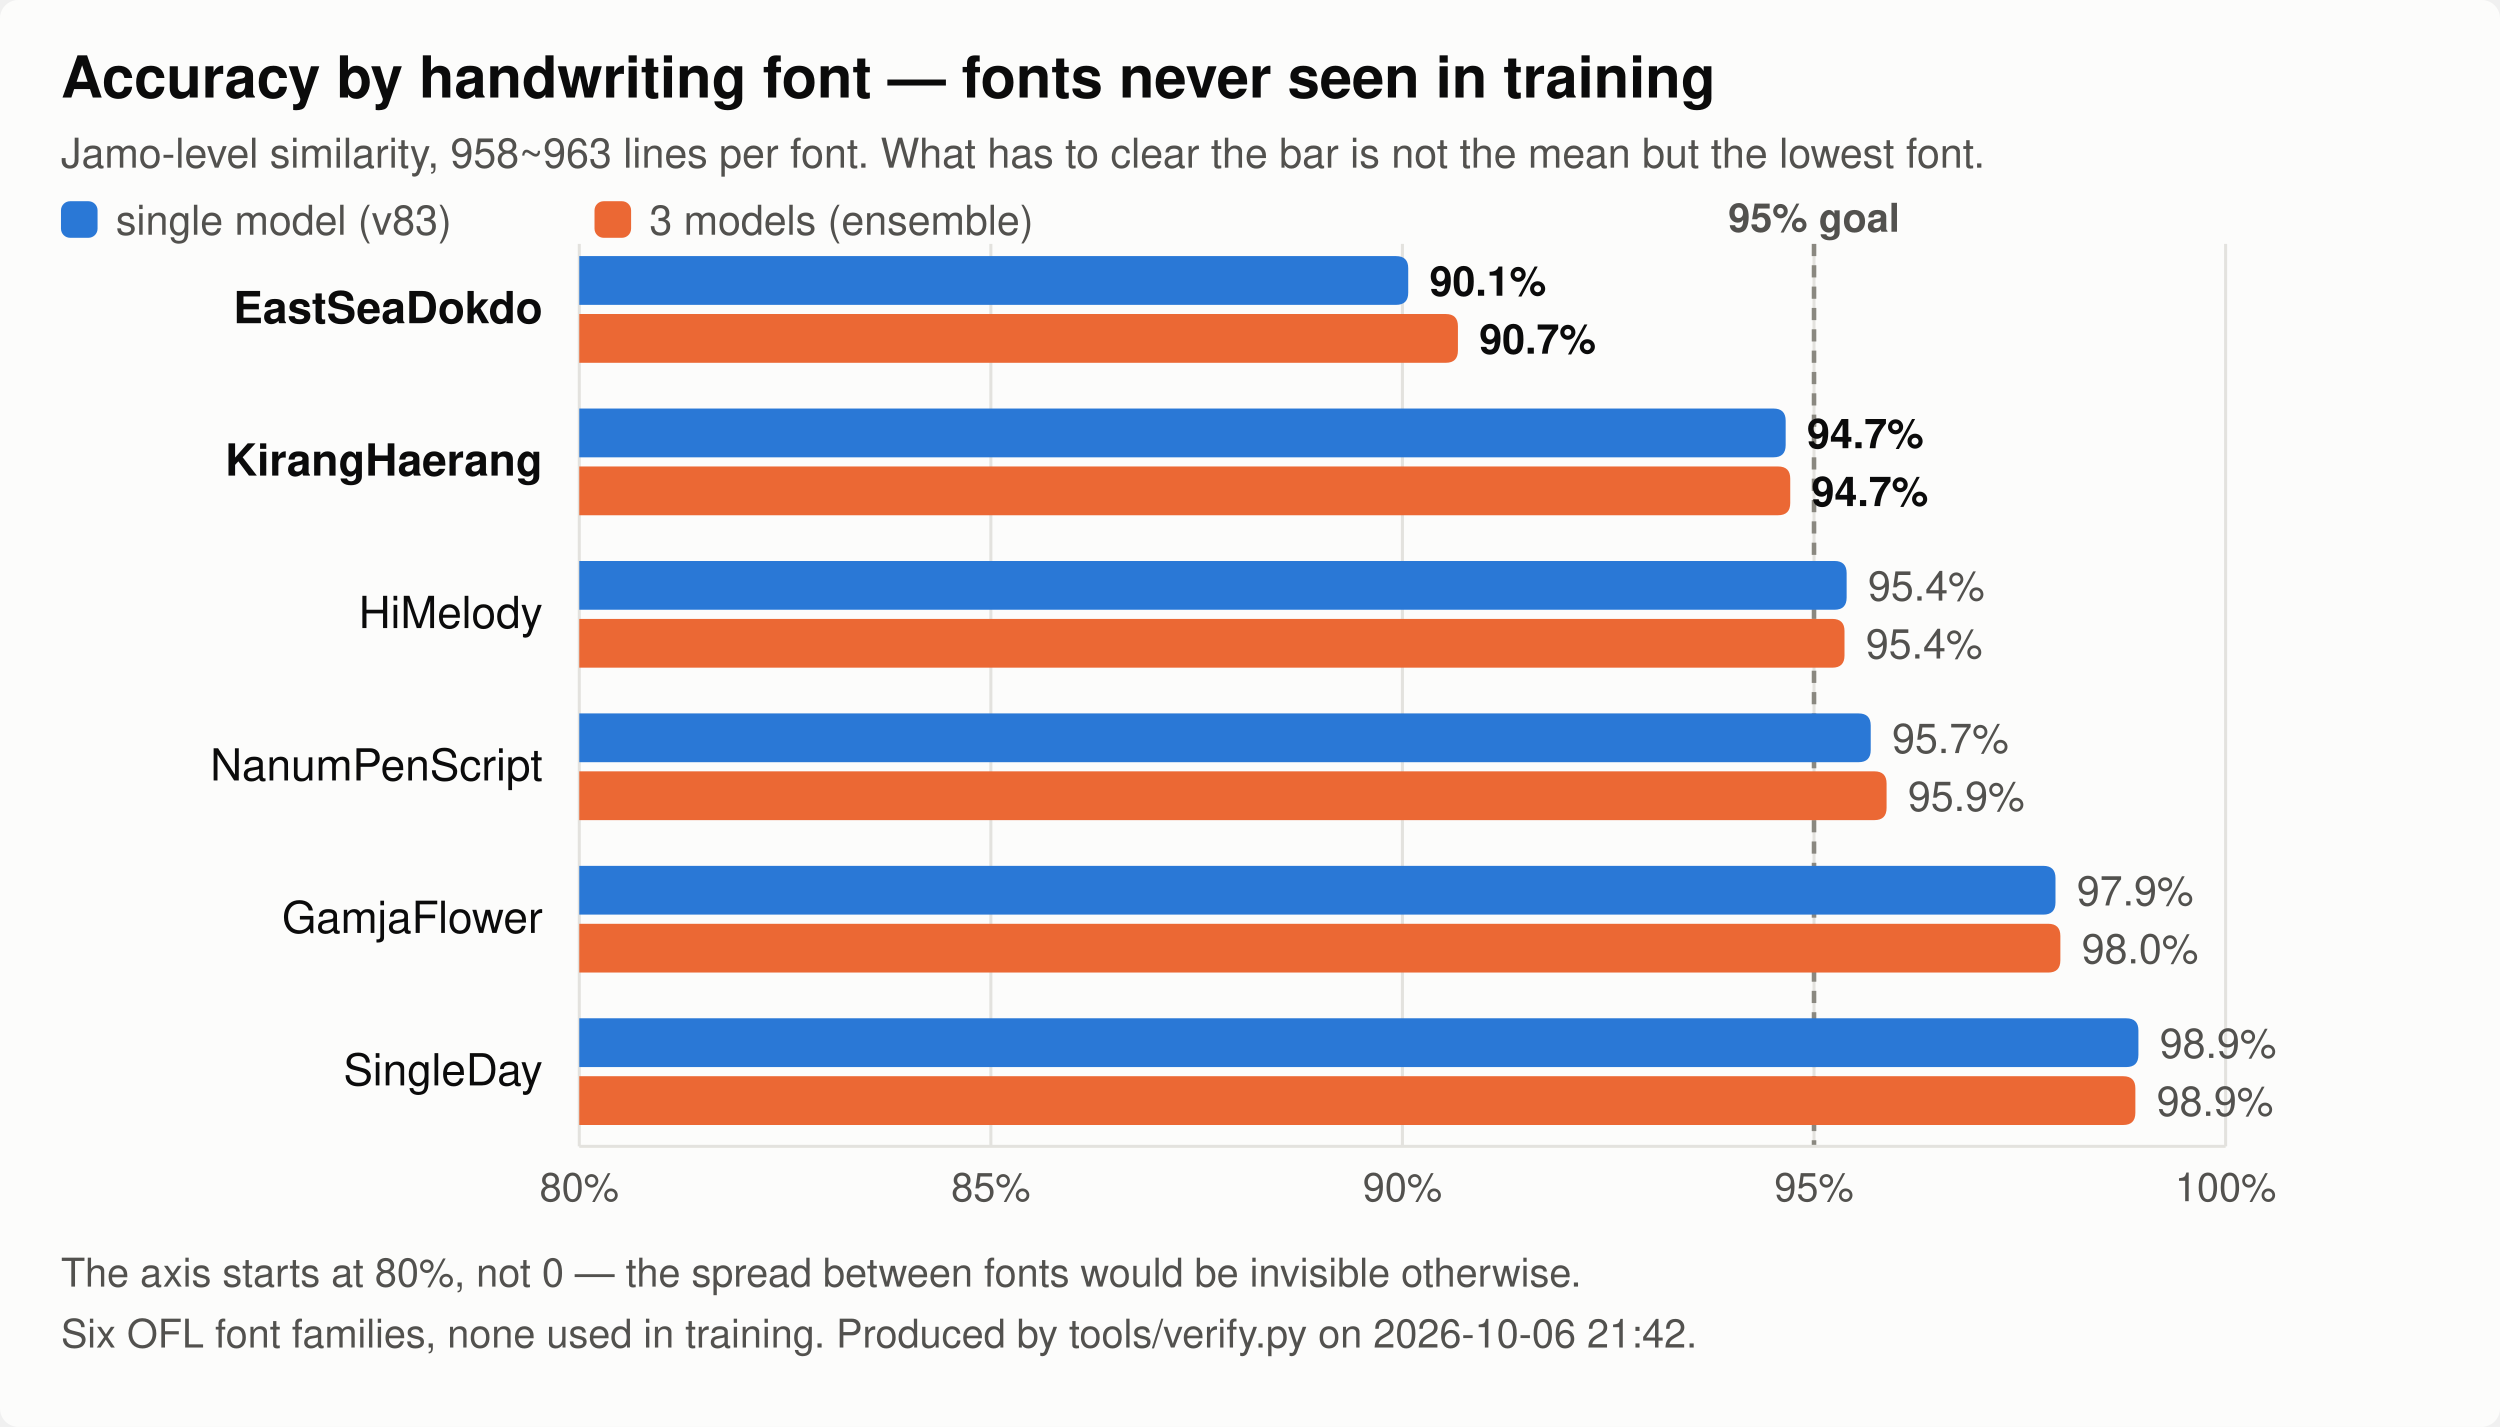
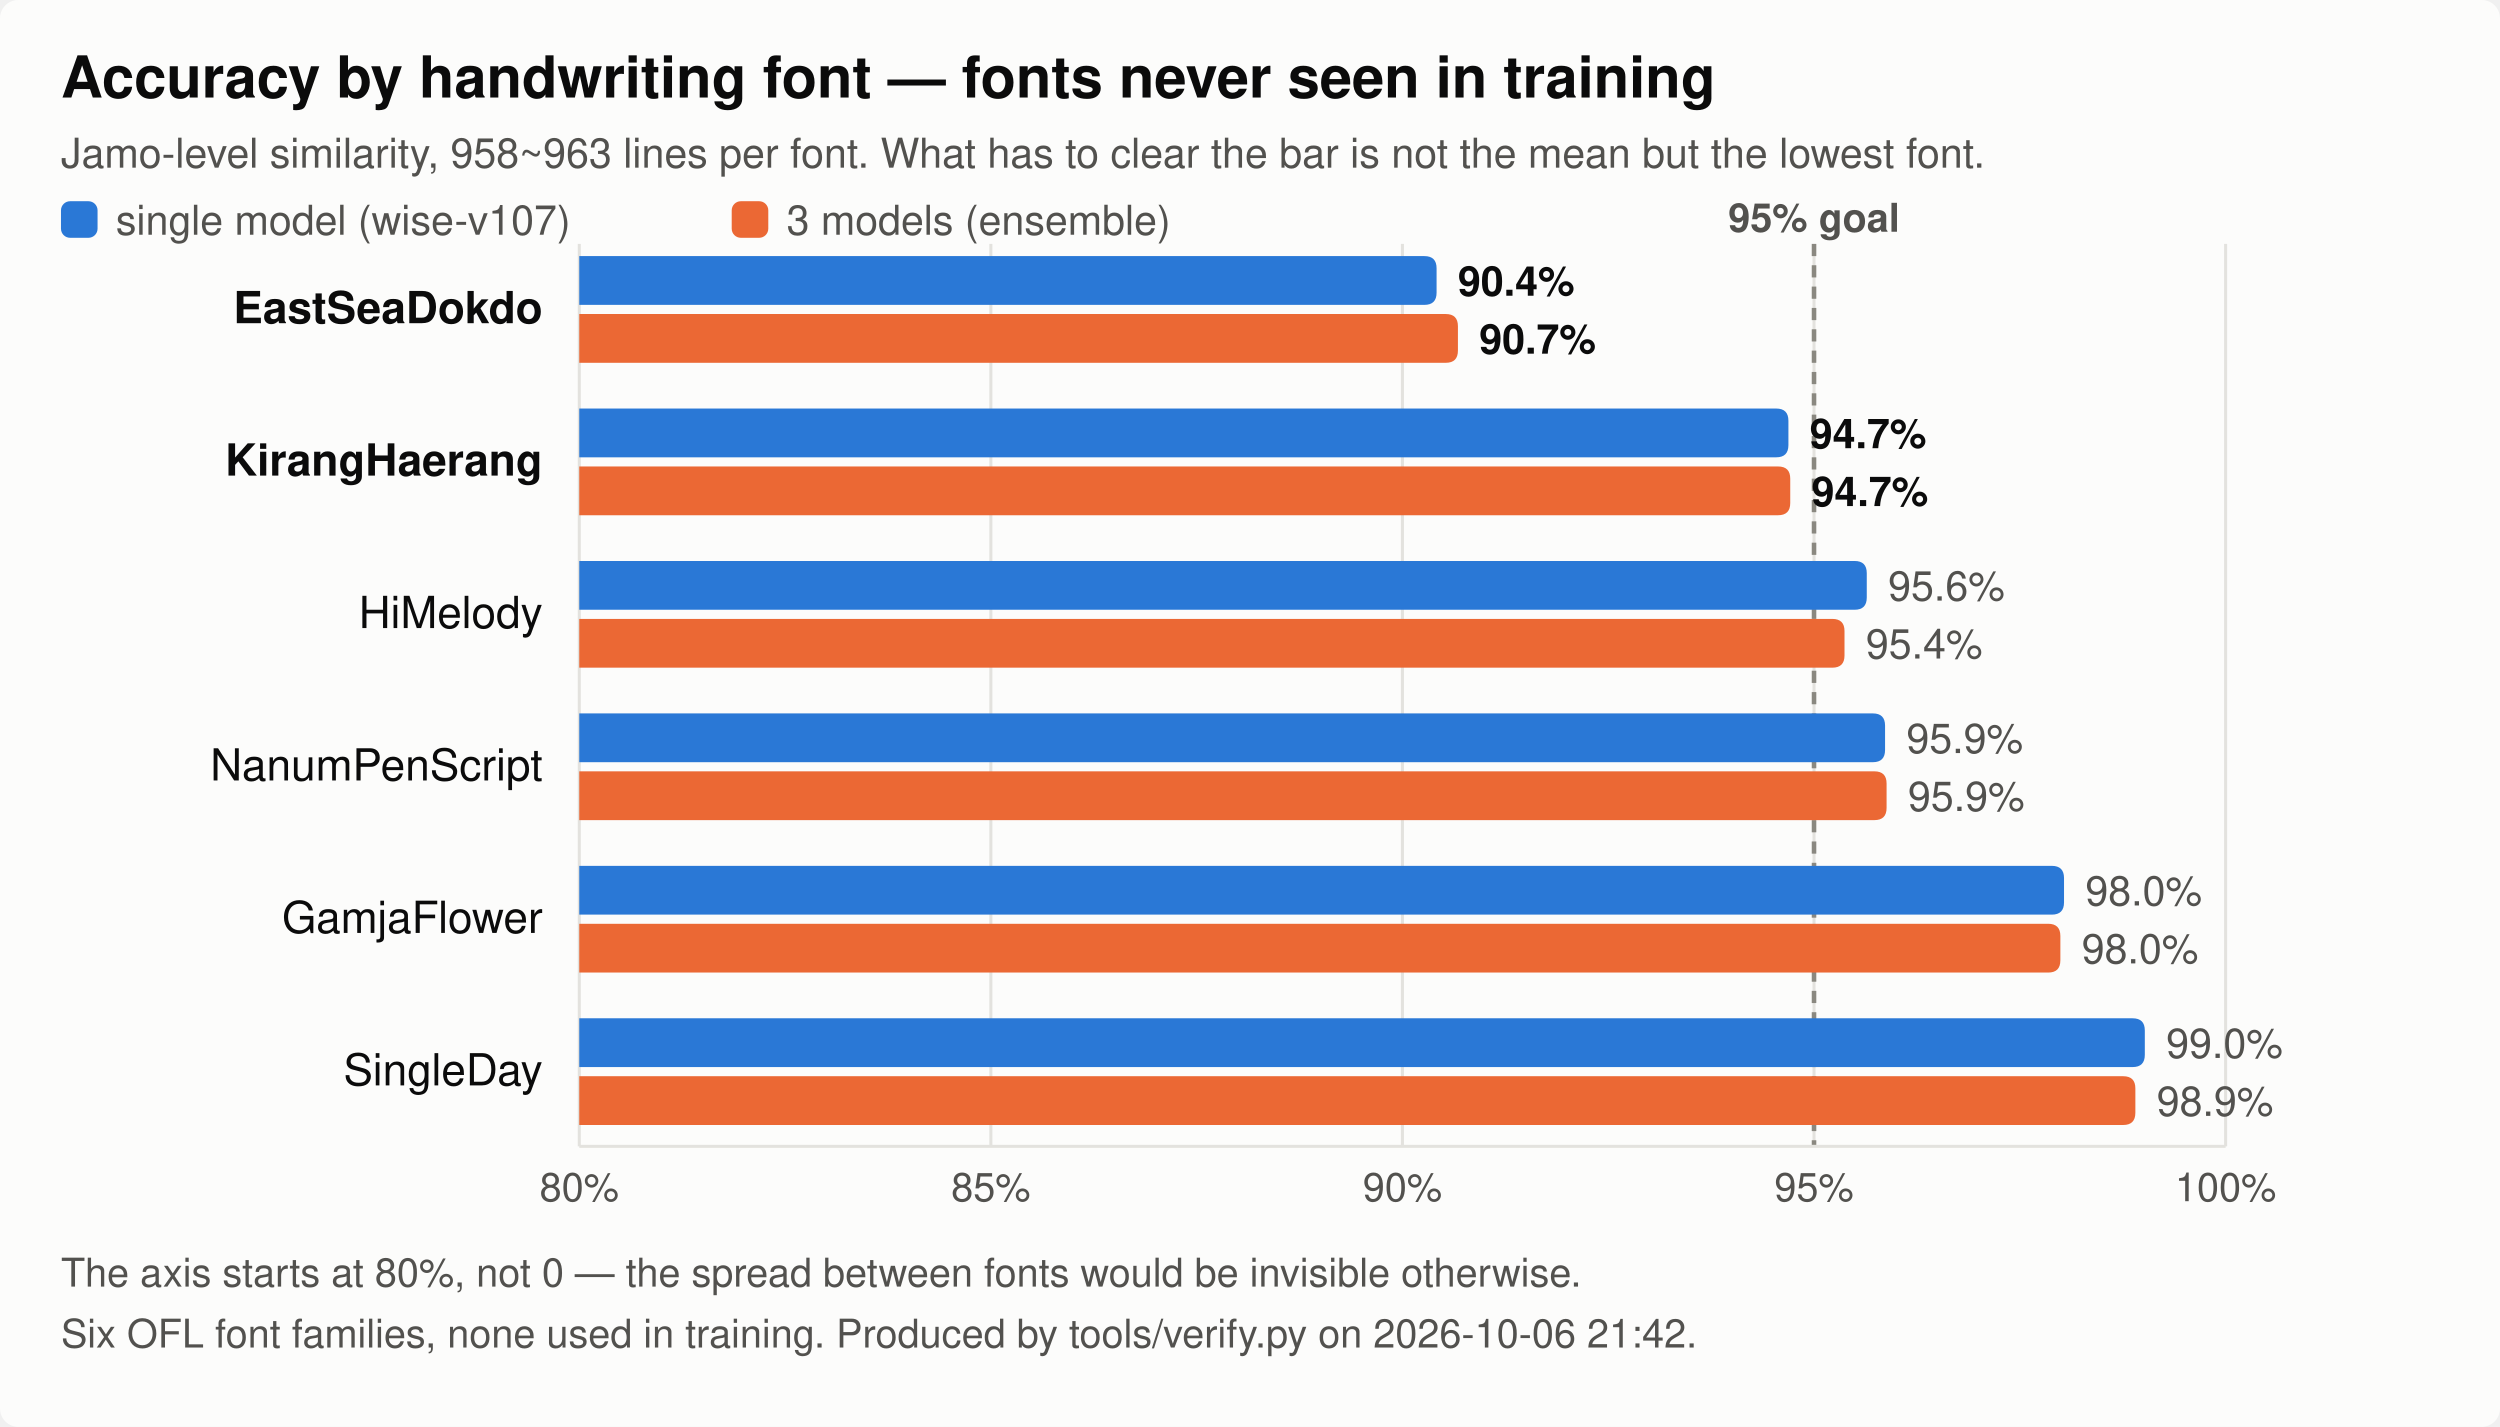
- <svg xmlns="http://www.w3.org/2000/svg" viewBox="0 0 820 468" width="820" height="468" role="img" aria-label="Per-font jamo similarity. EastSeaDokdo 90.1 and 90.7 percent. KirangHaerang 94.7 and 94.7 percent. HiMelody 95.4 and 95.4 percent. NanumPenScript 95.7 and 95.9 percent. GamjaFlower 97.9 and 98.0 percent. SingleDay 98.9 and 98.9 percent. Goal is 95 percent for every font.">
+ <svg xmlns="http://www.w3.org/2000/svg" viewBox="0 0 820 468" width="820" height="468" role="img" aria-label="Per-font jamo similarity. EastSeaDokdo 90.4 and 90.7 percent. KirangHaerang 94.7 and 94.7 percent. HiMelody 95.6 and 95.4 percent. NanumPenScript 95.9 and 95.9 percent. GamjaFlower 98.0 and 98.0 percent. SingleDay 99.0 and 98.9 percent. Goal is 95 percent for every font.">
  <style>
  .surface{fill:#fcfcfb}
  .ink{fill:#0b0b0b}
  .ink2{fill:#52514e}
  .s1{fill:#2a78d6}
  .s2{fill:#eb6834}
  .grid{stroke:#e3e2de;stroke-width:1}
  .goal{stroke:#8a8880;stroke-width:1.5;stroke-dasharray:4 3}
  text{font-family:-apple-system,BlinkMacSystemFont,"Segoe UI",Helvetica,Arial,sans-serif}
  @media (prefers-color-scheme: dark){
    .surface{fill:#1a1a19}
    .ink{fill:#ffffff}
    .ink2{fill:#c3c2b7}
    .s1{fill:#3987e5}
    .s2{fill:#d95926}
    .grid{stroke:#3a3a38}
    .goal{stroke:#7c7a73}
  }
</style>
  <rect class="surface" width="820" height="468" rx="6" />
  <text class="ink" x="20" y="32" font-size="19" font-weight="600">Accuracy by handwriting font — fonts never seen in training</text>
  <text class="ink2" x="20" y="55" font-size="13.5">Jamo-level similarity, 958~963 lines per font. What has to clear the bar is not the mean but the lowest font.</text>
  <rect class="s1" x="20" y="66" width="12" height="12" rx="3" />
-   <text class="ink2" x="38" y="77" font-size="13.5">single model (v83)</text>
-   <rect class="s2" x="195" y="66" width="12" height="12" rx="3" />
-   <text class="ink2" x="213" y="77" font-size="13.5">3 models (ensemble)</text>
+   <text class="ink2" x="38" y="77" font-size="13.5">single model (wise-v107)</text>
+   <rect class="s2" x="240" y="66" width="12" height="12" rx="3" />
+   <text class="ink2" x="258" y="77" font-size="13.5">3 models (ensemble)</text>
  <line class="grid" x1="190.0" y1="80" x2="190.0" y2="376" />
  <line class="grid" x1="325.0" y1="80" x2="325.0" y2="376" />
  <line class="grid" x1="460.0" y1="80" x2="460.0" y2="376" />
  <line class="grid" x1="595.0" y1="80" x2="595.0" y2="376" />
  <line class="grid" x1="730.0" y1="80" x2="730.0" y2="376" />
  <line class="goal" x1="595.0" y1="80" x2="595.0" y2="376" />
  <text class="ink2" x="595.0" y="76" font-size="13" text-anchor="middle" font-weight="600">95% goal</text>
  <text class="ink" x="178" y="106" font-size="14.5" text-anchor="end" font-weight="700">EastSeaDokdo</text>
-   <path class="s1" d="M190,84 H457.9 Q461.9,84 461.9,88 V96 Q461.9,100 457.9,100 H190 Z" />
-   <text class="ink" x="468.9" y="97" font-size="13.5" font-weight="700">90.1%</text>
+   <path class="s1" d="M190,84 H467.2 Q471.2,84 471.2,88 V96 Q471.2,100 467.2,100 H190 Z" />
+   <text class="ink" x="478.2" y="97" font-size="13.5" font-weight="700">90.4%</text>
  <path class="s2" d="M190,103 H474.2 Q478.2,103 478.2,107 V115 Q478.2,119 474.2,119 H190 Z" />
  <text class="ink" x="485.2" y="116" font-size="13.5" font-weight="700">90.7%</text>
  <text class="ink" x="178" y="156" font-size="14.5" text-anchor="end" font-weight="700">KirangHaerang</text>
-   <path class="s1" d="M190,134 H581.7 Q585.7,134 585.7,138 V146 Q585.7,150 581.7,150 H190 Z" />
-   <text class="ink" x="592.7" y="147" font-size="13.5" font-weight="700">94.7%</text>
+   <path class="s1" d="M190,134 H582.6 Q586.6,134 586.6,138 V146 Q586.6,150 582.6,150 H190 Z" />
+   <text class="ink" x="593.6" y="147" font-size="13.5" font-weight="700">94.7%</text>
  <path class="s2" d="M190,153 H583.2 Q587.2,153 587.2,157 V165 Q587.2,169 583.2,169 H190 Z" />
  <text class="ink" x="594.2" y="166" font-size="13.5" font-weight="700">94.7%</text>
  <text class="ink" x="178" y="206" font-size="14.5" text-anchor="end">HiMelody</text>
-   <path class="s1" d="M190,184 H601.7 Q605.7,184 605.7,188 V196 Q605.7,200 601.7,200 H190 Z" />
-   <text class="ink2" x="612.7" y="197" font-size="13.5">95.4%</text>
+   <path class="s1" d="M190,184 H608.3 Q612.3,184 612.3,188 V196 Q612.3,200 608.3,200 H190 Z" />
+   <text class="ink2" x="619.3" y="197" font-size="13.5">95.6%</text>
  <path class="s2" d="M190,203 H601.0 Q605.0,203 605.0,207 V215 Q605.0,219 601.0,219 H190 Z" />
  <text class="ink2" x="612.0" y="216" font-size="13.5">95.4%</text>
  <text class="ink" x="178" y="256" font-size="14.5" text-anchor="end">NanumPenScript</text>
-   <path class="s1" d="M190,234 H609.6 Q613.6,234 613.6,238 V246 Q613.6,250 609.6,250 H190 Z" />
-   <text class="ink2" x="620.6" y="247" font-size="13.5">95.7%</text>
+   <path class="s1" d="M190,234 H614.3 Q618.3,234 618.3,238 V246 Q618.3,250 614.3,250 H190 Z" />
+   <text class="ink2" x="625.3" y="247" font-size="13.5">95.9%</text>
  <path class="s2" d="M190,253 H614.8 Q618.8,253 618.8,257 V265 Q618.8,269 614.8,269 H190 Z" />
  <text class="ink2" x="625.8" y="266" font-size="13.5">95.9%</text>
  <text class="ink" x="178" y="306" font-size="14.5" text-anchor="end">GamjaFlower</text>
-   <path class="s1" d="M190,284 H670.2 Q674.2,284 674.2,288 V296 Q674.2,300 670.2,300 H190 Z" />
-   <text class="ink2" x="681.2" y="297" font-size="13.5">97.9%</text>
+   <path class="s1" d="M190,284 H673.0 Q677.0,284 677.0,288 V296 Q677.0,300 673.0,300 H190 Z" />
+   <text class="ink2" x="684.0" y="297" font-size="13.5">98.0%</text>
  <path class="s2" d="M190,303 H671.8 Q675.8,303 675.8,307 V315 Q675.8,319 671.8,319 H190 Z" />
  <text class="ink2" x="682.8" y="316" font-size="13.5">98.0%</text>
  <text class="ink" x="178" y="356" font-size="14.5" text-anchor="end">SingleDay</text>
-   <path class="s1" d="M190,334 H697.4 Q701.4,334 701.4,338 V346 Q701.4,350 697.4,350 H190 Z" />
-   <text class="ink2" x="708.4" y="347" font-size="13.5">98.9%</text>
+   <path class="s1" d="M190,334 H699.5 Q703.5,334 703.5,338 V346 Q703.5,350 699.5,350 H190 Z" />
+   <text class="ink2" x="710.5" y="347" font-size="13.5">99.0%</text>
  <path class="s2" d="M190,353 H696.4 Q700.4,353 700.4,357 V365 Q700.4,369 696.4,369 H190 Z" />
  <text class="ink2" x="707.4" y="366" font-size="13.5">98.9%</text>
  <line class="grid" x1="190" y1="376" x2="730" y2="376" />
  <text class="ink2" x="190.0" y="394" font-size="13" text-anchor="middle">80%</text>
  <text class="ink2" x="325.0" y="394" font-size="13" text-anchor="middle">85%</text>
  <text class="ink2" x="460.0" y="394" font-size="13" text-anchor="middle">90%</text>
  <text class="ink2" x="595.0" y="394" font-size="13" text-anchor="middle">95%</text>
  <text class="ink2" x="730.0" y="394" font-size="13" text-anchor="middle">100%</text>
  <text class="ink2" x="20" y="422" font-size="13">The axis starts at 80%, not 0 — the spread between fonts would be invisible otherwise.</text>
  <text class="ink2" x="20" y="442" font-size="13">Six OFL font families, none used in training. Produced by tools/verify.py on 2026-10-06 21:42.</text>
</svg>
